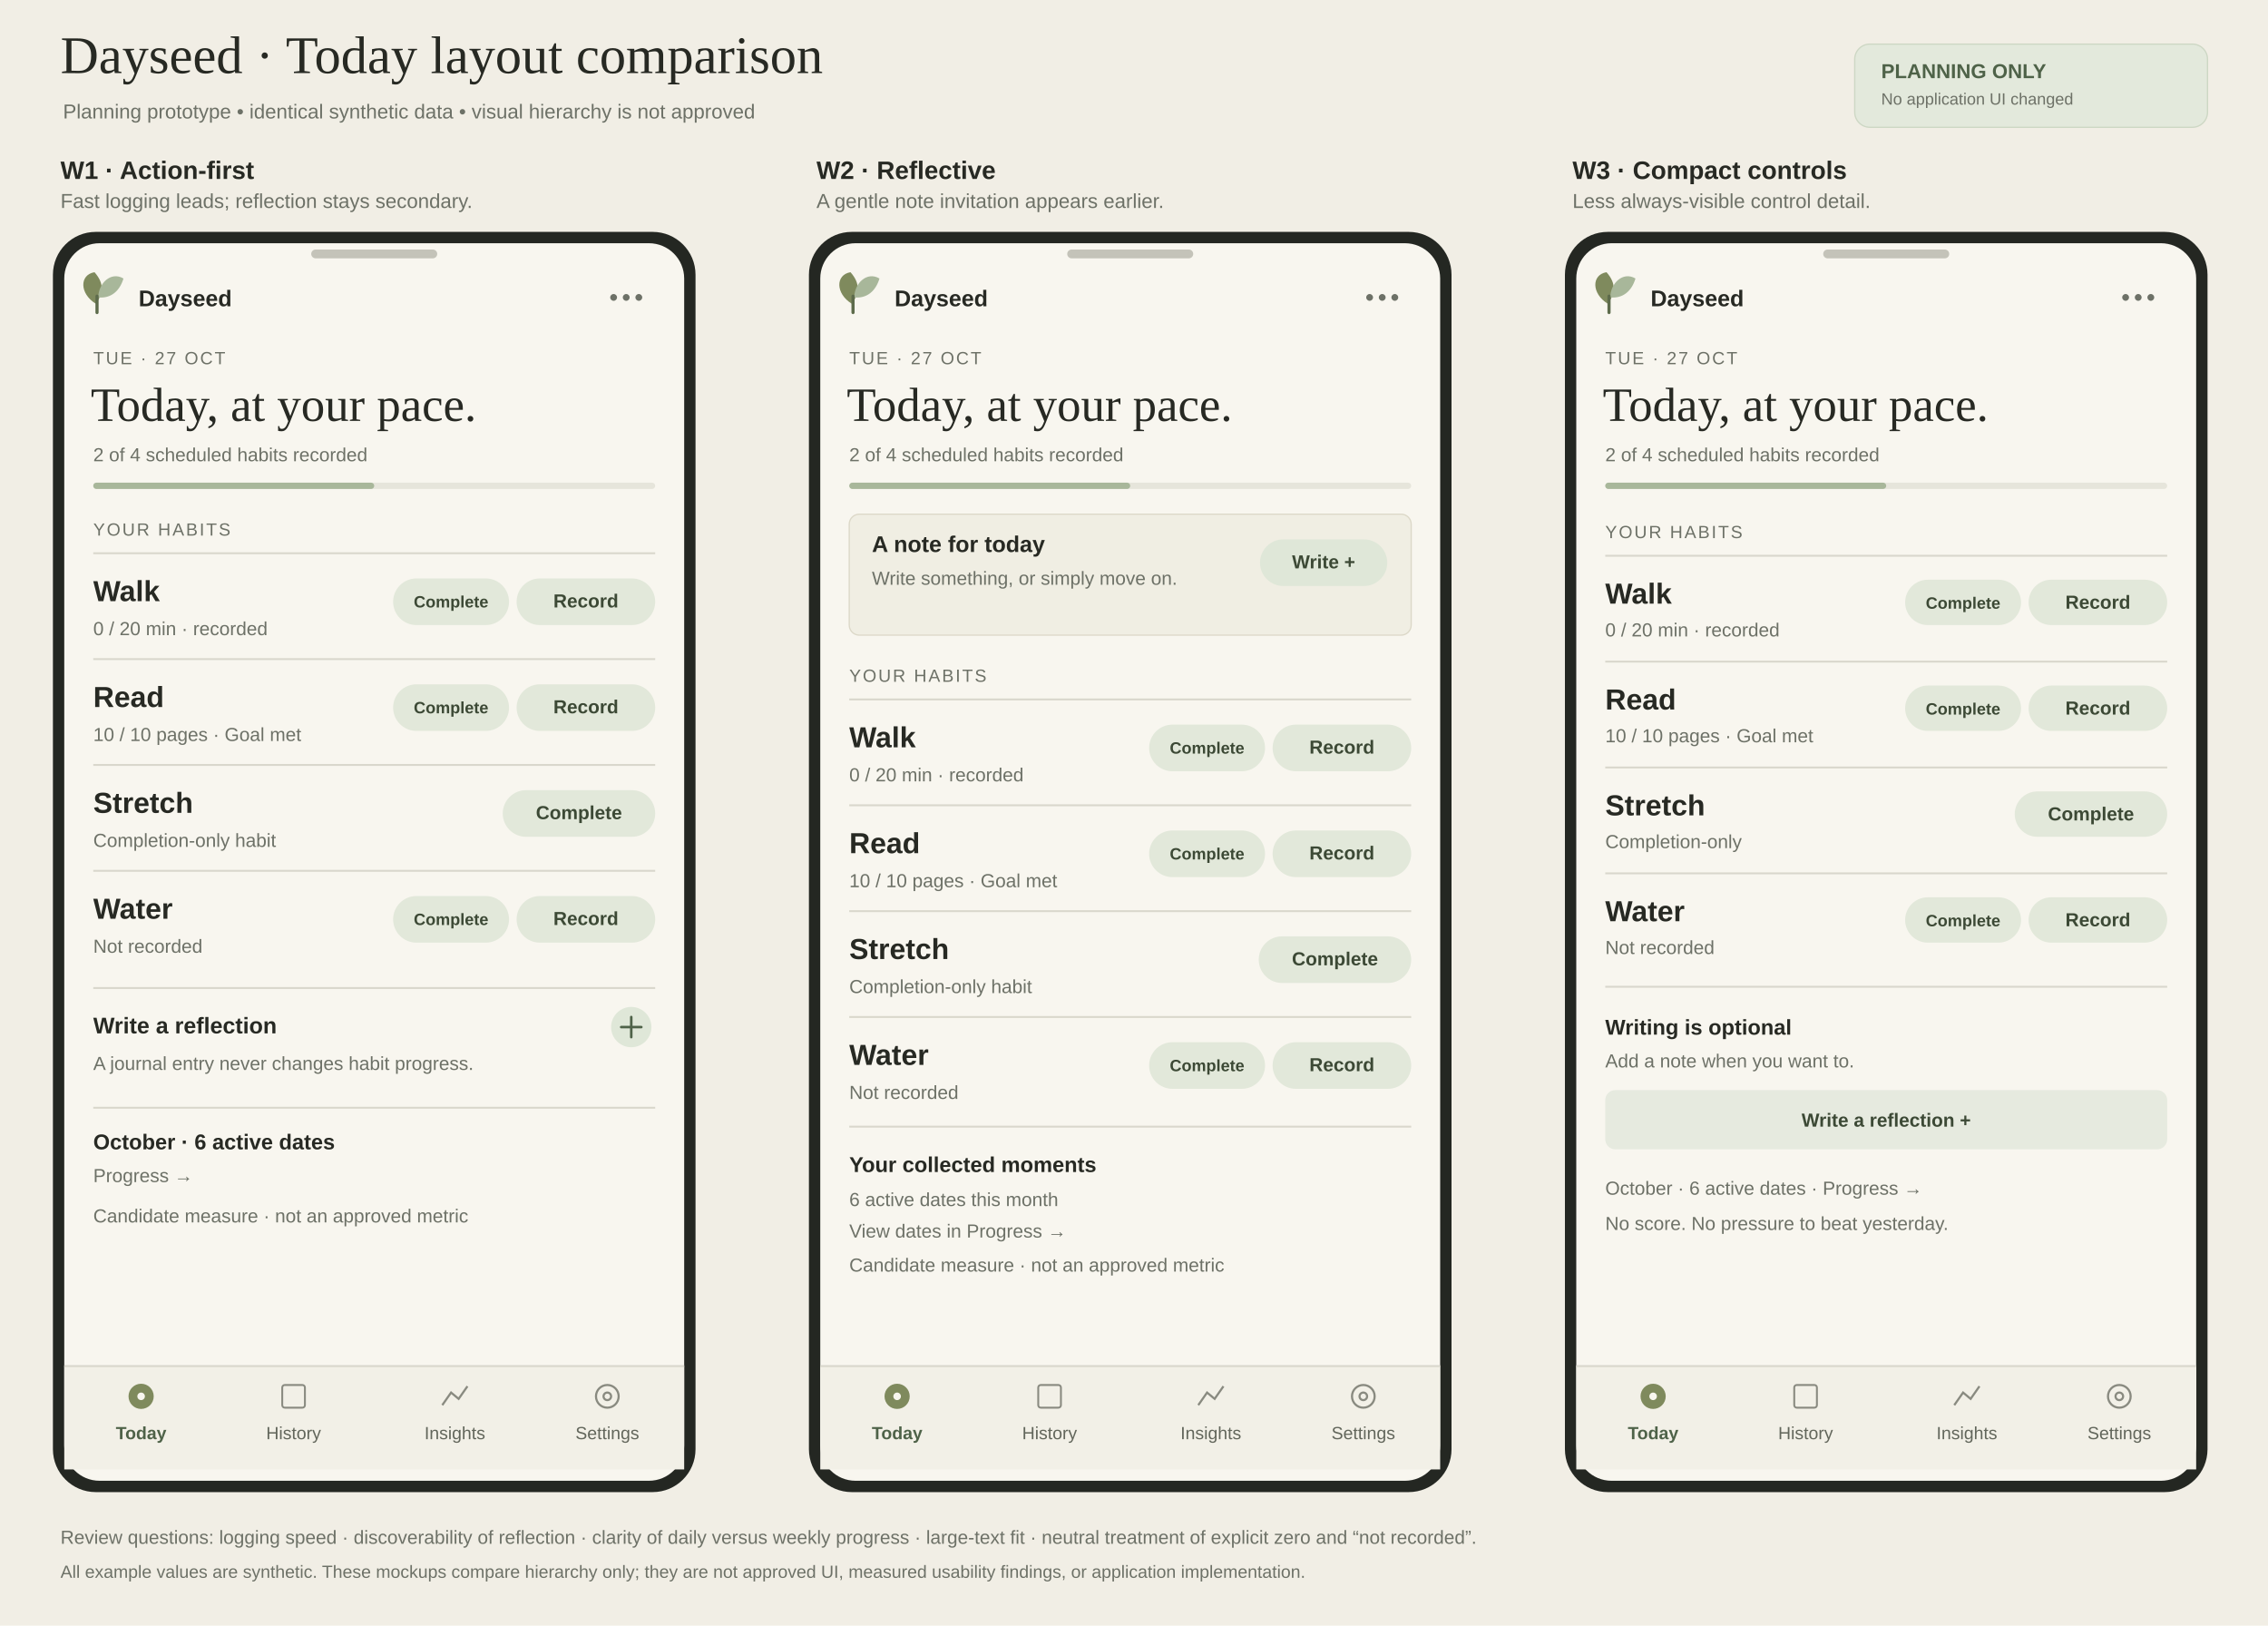
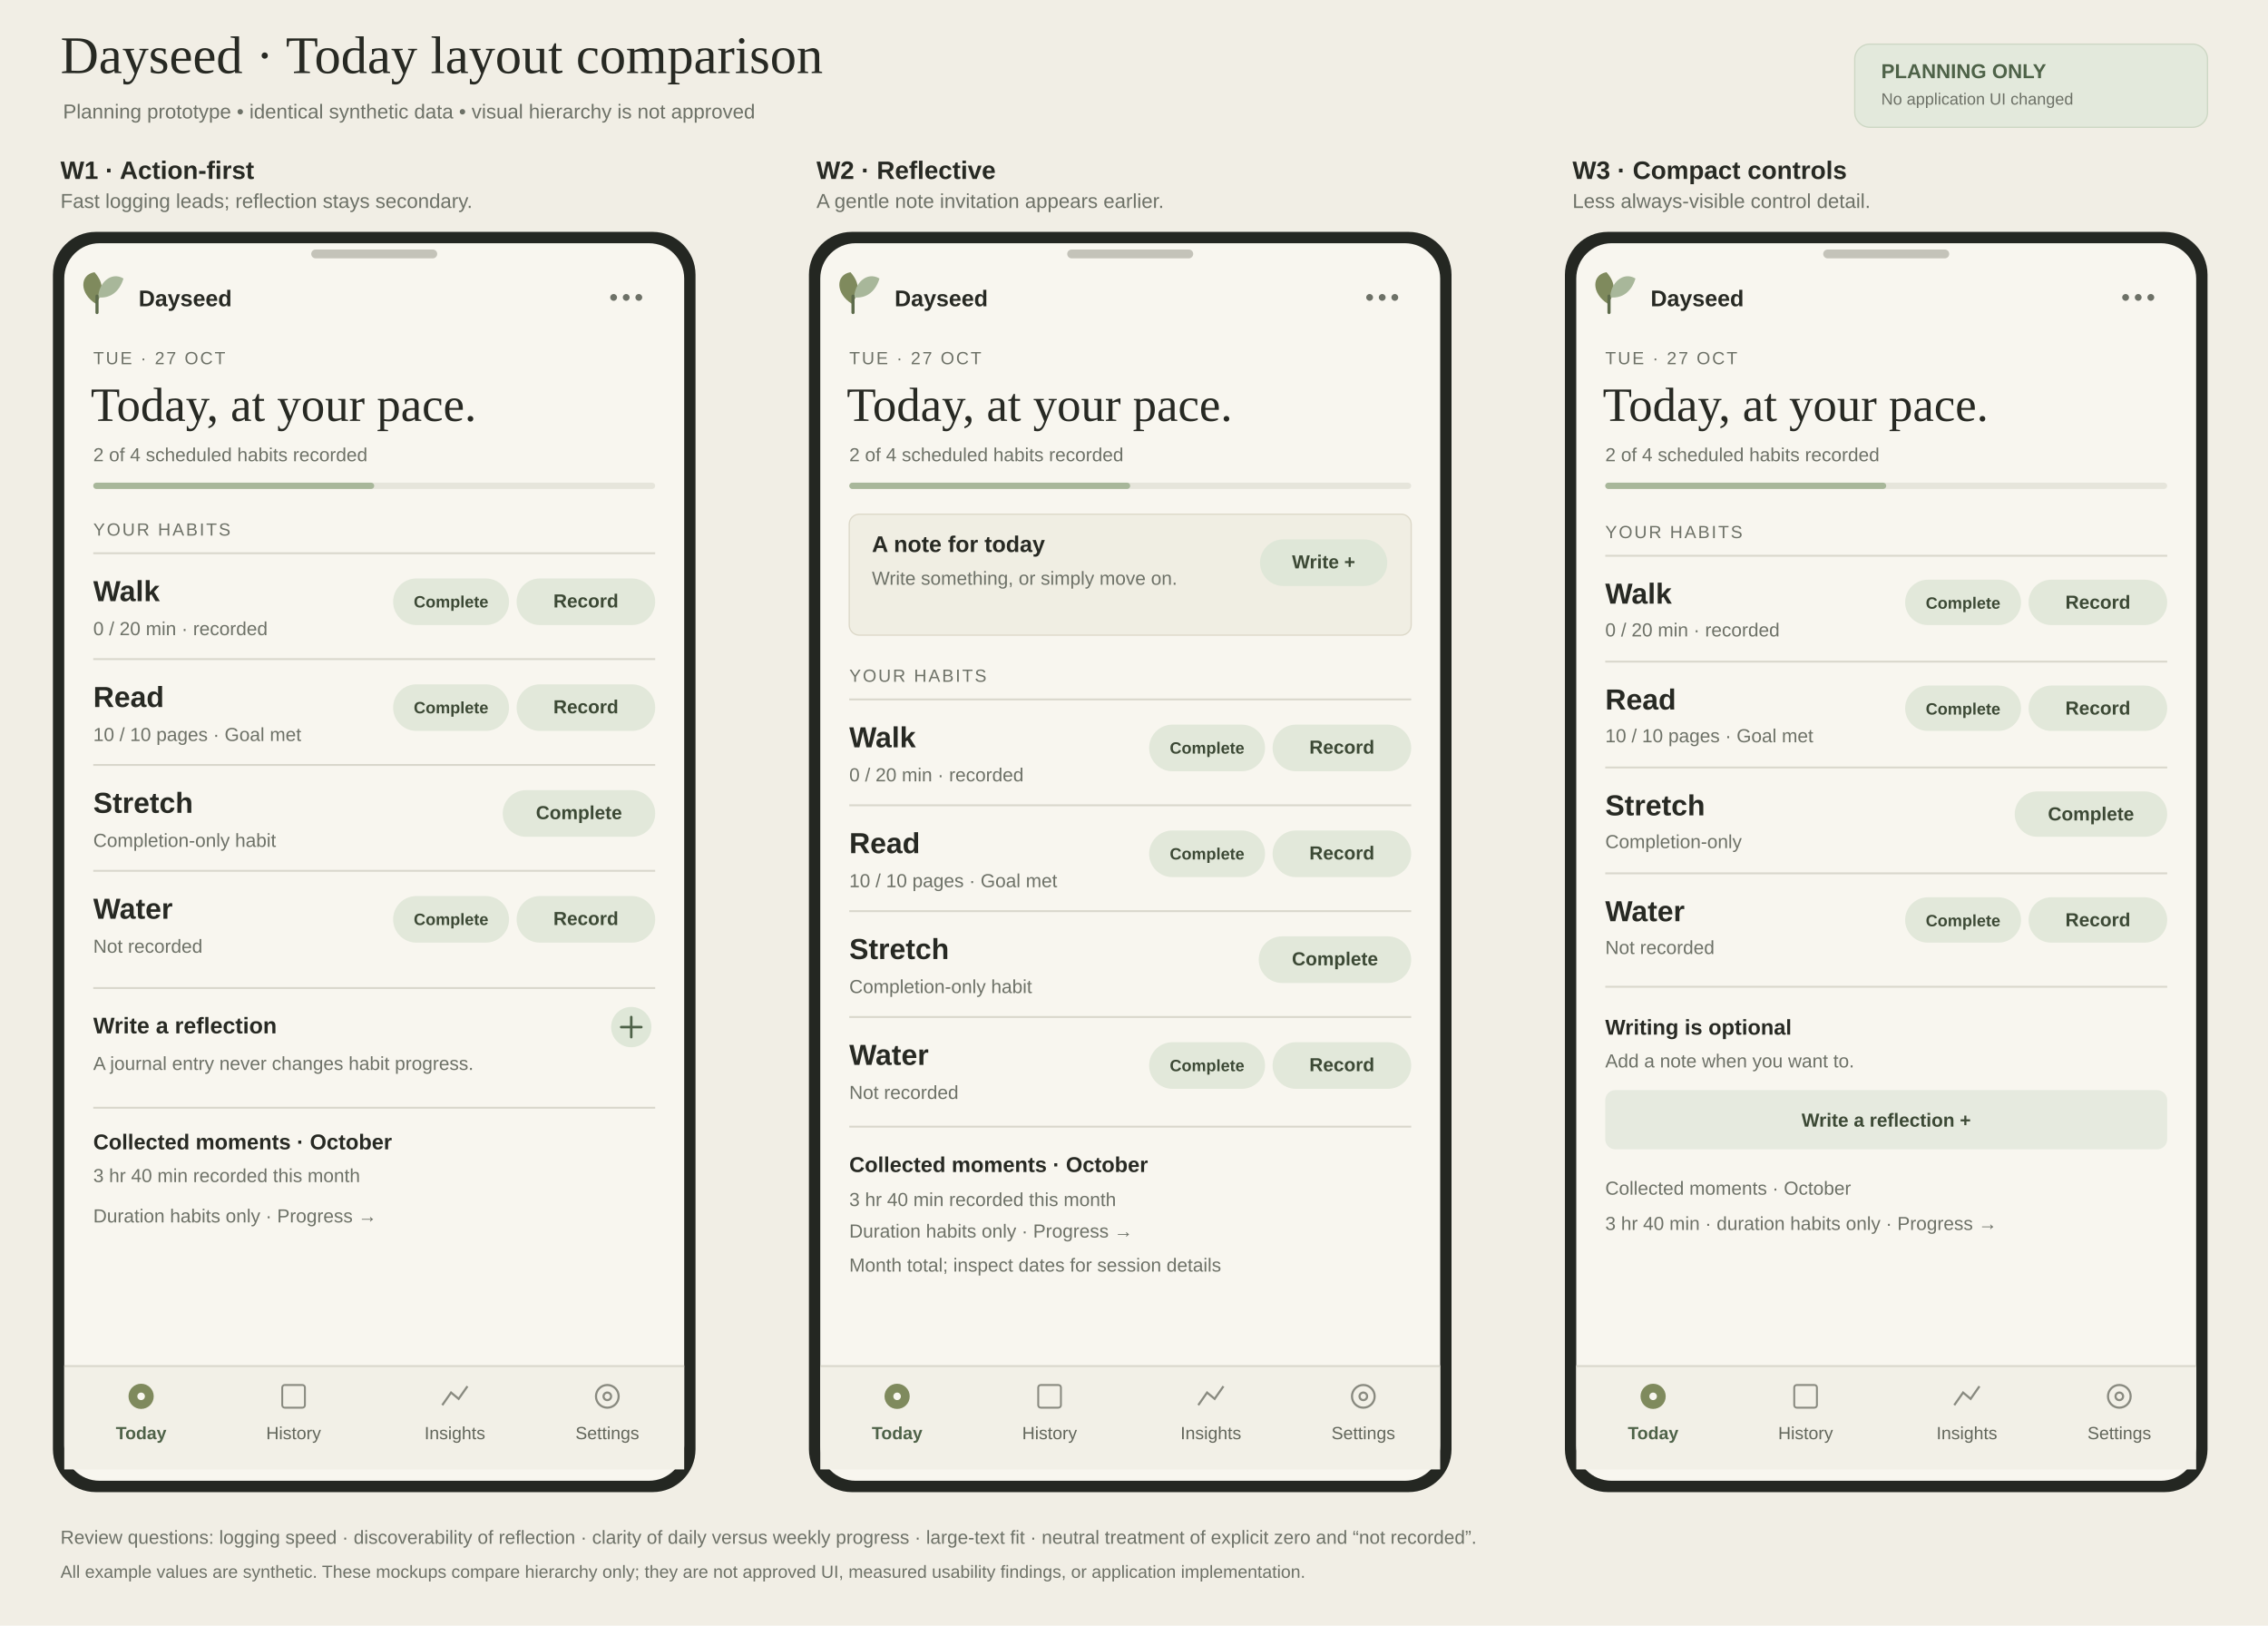
<svg xmlns="http://www.w3.org/2000/svg" width="1800" height="1290" viewBox="0 0 1800 1290" role="img" aria-labelledby="title desc">
  <defs>
    <style>
      .ink{fill:#272923}.muted{fill:#6d7167}.faint{fill:#98998e}.sage{fill:#dfe7d8}.sageInk{fill:#4e6248}.terra{fill:#b86f56}.paper{fill:#f8f6ef}.rule{stroke:#d9d7cc;stroke-width:1.5}.h1{font-family:Georgia,'Times New Roman',serif;font-size:38px;fill:#272923}.h2{font-family:Arial,sans-serif;font-size:23px;font-weight:700;fill:#272923}.body{font-family:Arial,sans-serif;font-size:18px;fill:#272923}.small{font-family:Arial,sans-serif;font-size:14px;fill:#6d7167;letter-spacing:1.4px}.tiny{font-family:Arial,sans-serif;font-size:15px;fill:#6d7167}.buttonText{font-family:Arial,sans-serif;font-size:15px;font-weight:700;fill:#3c4935}.nav{font-family:Arial,sans-serif;font-size:14px;fill:#62665b}.label{font-family:Arial,sans-serif;font-size:20px;font-weight:700;fill:#272923}.sub{font-family:Arial,sans-serif;font-size:16px;fill:#6d7167}
    </style>
    <g id="seed-mark">
      <path d="M0 15 C-13 7 -13 -8 -1 -10 C7 -1 6 7 0 15Z" fill="#7f8a5d" />
      <path d="M2 10 C2 -1 12 -11 22 -5 C19 5 12 11 2 10Z" fill="#a8b79a" />
      <path d="M1 9 L1 22" stroke="#5d6b4b" stroke-width="2.5" stroke-linecap="round" />
    </g>
    <g id="ellipsis">
      <circle cx="0" cy="0" r="2.7" fill="#6d7167" />
      <circle cx="10" cy="0" r="2.7" fill="#6d7167" />
      <circle cx="20" cy="0" r="2.7" fill="#6d7167" />
    </g>
    <g id="nav-icons">
      <circle cx="0" cy="0" r="8" fill="none" stroke="#7f8a5d" stroke-width="1.7" />
      <circle cx="0" cy="0" r="2" fill="#7f8a5d" />
    </g>
  </defs>
  <rect width="1800" height="1290" fill="#f1eee5" />
  <text x="48" y="58" class="h1" style="font-size:42px">Dayseed · Today layout comparison</text>
  <text x="50" y="94" class="sub">Planning prototype • identical synthetic data • visual hierarchy is not approved</text>
  <rect x="1472" y="35" width="280" height="66" rx="12" fill="#e3e9dc" stroke="#cdd7c4" />
  <text x="1493" y="62" class="body" style="font-size:16px;font-weight:700;fill:#4e6248">PLANNING ONLY</text>
  <text x="1493" y="83" class="tiny" style="font-size:13px">No application UI changed</text>
  <text x="48" y="142" class="label">W1 · Action-first</text>
  <text x="48" y="165" class="sub">Fast logging leads; reflection stays secondary.</text>
  <text x="648" y="142" class="label">W2 · Reflective</text>
  <text x="648" y="165" class="sub">A gentle note invitation appears earlier.</text>
  <text x="1248" y="142" class="label">W3 · Compact controls</text>
  <text x="1248" y="165" class="sub">Less always-visible control detail.</text>
  <g transform="translate(42 184)">
    <rect width="510" height="1000" rx="34" fill="#242722" />
    <rect x="9" y="9" width="492" height="982" rx="28" fill="#f8f6ef" />
    <rect x="205" y="14" width="100" height="7" rx="3.5" fill="#c4c3b9" />
    <use href="#seed-mark" x="34" y="42" />
    <text x="68" y="59" class="body" style="font-size:18px;font-weight:700">Dayseed</text>
    <use href="#ellipsis" x="445" y="52" />
    <text x="32" y="105" class="small">TUE · 27 OCT</text>
    <text x="30" y="150" class="h1">Today, at your pace.</text>
    <text x="32" y="182" class="tiny">2 of 4 scheduled habits recorded</text>
    <rect x="32" y="199" width="446" height="5" rx="2.5" fill="#e6e5db" />
    <rect x="32" y="199" width="223" height="5" rx="2.5" fill="#a8b79a" />
    <text x="32" y="241" class="small">YOUR HABITS</text>
    <line x1="32" y1="255" x2="478" y2="255" class="rule" />
    <text x="32" y="293" class="h2">Walk</text>
    <text x="32" y="320" class="tiny">0 / 20 min · recorded</text>
    <rect x="270" y="275" width="92" height="37" rx="18.5" fill="#e2e8da" />
    <text x="316" y="298" text-anchor="middle" class="buttonText" style="font-size:13px">Complete</text>
    <rect x="368" y="275" width="110" height="37" rx="18.5" fill="#e2e8da" />
    <text x="423" y="298" text-anchor="middle" class="buttonText">Record</text>
    <line x1="32" y1="339" x2="478" y2="339" class="rule" />
    <text x="32" y="377" class="h2">Read</text>
    <text x="32" y="404" class="tiny">10 / 10 pages · Goal met</text>
    <rect x="270" y="359" width="92" height="37" rx="18.5" fill="#e2e8da" />
    <text x="316" y="382" text-anchor="middle" class="buttonText" style="font-size:13px">Complete</text>
    <rect x="368" y="359" width="110" height="37" rx="18.5" fill="#e2e8da" />
    <text x="423" y="382" text-anchor="middle" class="buttonText">Record</text>
    <line x1="32" y1="423" x2="478" y2="423" class="rule" />
    <text x="32" y="461" class="h2">Stretch</text>
    <text x="32" y="488" class="tiny">Completion-only habit</text>
    <rect x="357" y="443" width="121" height="37" rx="18.5" fill="#e2e8da" />
    <text x="417.5" y="466" text-anchor="middle" class="buttonText">Complete</text>
    <line x1="32" y1="507" x2="478" y2="507" class="rule" />
    <text x="32" y="545" class="h2">Water</text>
    <text x="32" y="572" class="tiny">Not recorded</text>
    <rect x="270" y="527" width="92" height="37" rx="18.5" fill="#e2e8da" />
    <text x="316" y="550" text-anchor="middle" class="buttonText" style="font-size:13px">Complete</text>
    <rect x="368" y="527" width="110" height="37" rx="18.5" fill="#e2e8da" />
    <text x="423" y="550" text-anchor="middle" class="buttonText">Record</text>
    <line x1="32" y1="600" x2="478" y2="600" class="rule" />
    <text x="32" y="636" class="body" style="font-weight:700">Write a reflection</text>
    <circle cx="459" cy="631" r="16" fill="#dfe7d8" />
    <path d="M459 623 V639 M451 631 H467" stroke="#4e6248" stroke-width="2" stroke-linecap="round" />
    <text x="32" y="665" class="tiny">A journal entry never changes habit progress.</text>
    <line x1="32" y1="695" x2="478" y2="695" class="rule" />
-     <text x="32" y="728" class="body" style="font-size:17px;font-weight:700">October · 6 active dates</text>
-     <text x="32" y="754" class="tiny">Progress →</text>
-     <text x="32" y="786" class="tiny">Candidate measure · not an approved metric</text>
+     <text x="32" y="728" class="body" style="font-size:17px;font-weight:700">Collected moments · October</text>
+     <text x="32" y="754" class="tiny">3 hr 40 min recorded this month</text>
+     <text x="32" y="786" class="tiny">Duration habits only · Progress →</text>
    <rect x="9" y="900" width="492" height="82" rx="0" fill="#f2f0e7" />
    <line x1="9" y1="900" x2="501" y2="900" class="rule" />
    <g transform="translate(70 924)">
      <circle cx="0" cy="0" r="10" fill="#7f8a5d" />
      <circle cx="0" cy="0" r="3" fill="#f8f6ef" />
      <text x="0" y="34" text-anchor="middle" class="nav" style="font-weight:700;fill:#4e6248">Today</text>
    </g>
    <g transform="translate(191 924)">
      <rect x="-9" y="-9" width="18" height="18" rx="2" fill="none" stroke="#898a80" stroke-width="1.5" />
      <text x="0" y="34" text-anchor="middle" class="nav">History</text>
    </g>
    <g transform="translate(319 924)">
      <path d="M-10 7 L-3 -3 L3 2 L10 -8" fill="none" stroke="#898a80" stroke-width="1.7" />
      <text x="0" y="34" text-anchor="middle" class="nav">Insights</text>
    </g>
    <g transform="translate(440 924)">
      <circle cx="0" cy="0" r="9" fill="none" stroke="#898a80" stroke-width="1.7" />
      <circle cx="0" cy="0" r="3" fill="none" stroke="#898a80" stroke-width="1.7" />
      <text x="0" y="34" text-anchor="middle" class="nav">Settings</text>
    </g>
  </g>
  <g transform="translate(642 184)">
    <rect width="510" height="1000" rx="34" fill="#242722" />
    <rect x="9" y="9" width="492" height="982" rx="28" fill="#f8f6ef" />
    <rect x="205" y="14" width="100" height="7" rx="3.5" fill="#c4c3b9" />
    <use href="#seed-mark" x="34" y="42" />
    <text x="68" y="59" class="body" style="font-size:18px;font-weight:700">Dayseed</text>
    <use href="#ellipsis" x="445" y="52" />
    <text x="32" y="105" class="small">TUE · 27 OCT</text>
    <text x="30" y="150" class="h1">Today, at your pace.</text>
    <text x="32" y="182" class="tiny">2 of 4 scheduled habits recorded</text>
    <rect x="32" y="199" width="446" height="5" rx="2.5" fill="#e6e5db" />
    <rect x="32" y="199" width="223" height="5" rx="2.5" fill="#a8b79a" />
    <rect x="32" y="224" width="446" height="96" rx="8" fill="#f0eee3" stroke="#dcd8c8" />
    <text x="50" y="254" class="body" style="font-weight:700">A note for today</text>
    <text x="50" y="280" class="tiny">Write something, or simply move on.</text>
    <rect x="358" y="244" width="101" height="37" rx="18.5" fill="#dfe7d8" />
    <text x="408.5" y="267" text-anchor="middle" class="buttonText">Write +</text>
    <text x="32" y="357" class="small">YOUR HABITS</text>
    <line x1="32" y1="371" x2="478" y2="371" class="rule" />
    <text x="32" y="409" class="h2">Walk</text>
    <text x="32" y="436" class="tiny">0 / 20 min · recorded</text>
    <rect x="270" y="391" width="92" height="37" rx="18.5" fill="#e2e8da" />
    <text x="316" y="414" text-anchor="middle" class="buttonText" style="font-size:13px">Complete</text>
    <rect x="368" y="391" width="110" height="37" rx="18.5" fill="#e2e8da" />
    <text x="423" y="414" text-anchor="middle" class="buttonText">Record</text>
    <line x1="32" y1="455" x2="478" y2="455" class="rule" />
    <text x="32" y="493" class="h2">Read</text>
    <text x="32" y="520" class="tiny">10 / 10 pages · Goal met</text>
    <rect x="270" y="475" width="92" height="37" rx="18.5" fill="#e2e8da" />
    <text x="316" y="498" text-anchor="middle" class="buttonText" style="font-size:13px">Complete</text>
    <rect x="368" y="475" width="110" height="37" rx="18.5" fill="#e2e8da" />
    <text x="423" y="498" text-anchor="middle" class="buttonText">Record</text>
    <line x1="32" y1="539" x2="478" y2="539" class="rule" />
    <text x="32" y="577" class="h2">Stretch</text>
    <text x="32" y="604" class="tiny">Completion-only habit</text>
    <rect x="357" y="559" width="121" height="37" rx="18.5" fill="#e2e8da" />
    <text x="417.5" y="582" text-anchor="middle" class="buttonText">Complete</text>
    <line x1="32" y1="623" x2="478" y2="623" class="rule" />
    <text x="32" y="661" class="h2">Water</text>
    <text x="32" y="688" class="tiny">Not recorded</text>
    <rect x="270" y="643" width="92" height="37" rx="18.5" fill="#e2e8da" />
    <text x="316" y="666" text-anchor="middle" class="buttonText" style="font-size:13px">Complete</text>
    <rect x="368" y="643" width="110" height="37" rx="18.5" fill="#e2e8da" />
    <text x="423" y="666" text-anchor="middle" class="buttonText">Record</text>
    <line x1="32" y1="710" x2="478" y2="710" class="rule" />
-     <text x="32" y="746" class="body" style="font-size:17px;font-weight:700">Your collected moments</text>
-     <text x="32" y="773" class="tiny">6 active dates this month</text>
-     <text x="32" y="798" class="tiny">View dates in Progress →</text>
-     <text x="32" y="825" class="tiny">Candidate measure · not an approved metric</text>
+     <text x="32" y="746" class="body" style="font-size:17px;font-weight:700">Collected moments · October</text>
+     <text x="32" y="773" class="tiny">3 hr 40 min recorded this month</text>
+     <text x="32" y="798" class="tiny">Duration habits only · Progress →</text>
+     <text x="32" y="825" class="tiny">Month total; inspect dates for session details</text>
    <rect x="9" y="900" width="492" height="82" rx="0" fill="#f2f0e7" />
    <line x1="9" y1="900" x2="501" y2="900" class="rule" />
    <g transform="translate(70 924)">
      <circle cx="0" cy="0" r="10" fill="#7f8a5d" />
      <circle cx="0" cy="0" r="3" fill="#f8f6ef" />
      <text x="0" y="34" text-anchor="middle" class="nav" style="font-weight:700;fill:#4e6248">Today</text>
    </g>
    <g transform="translate(191 924)">
      <rect x="-9" y="-9" width="18" height="18" rx="2" fill="none" stroke="#898a80" stroke-width="1.5" />
      <text x="0" y="34" text-anchor="middle" class="nav">History</text>
    </g>
    <g transform="translate(319 924)">
      <path d="M-10 7 L-3 -3 L3 2 L10 -8" fill="none" stroke="#898a80" stroke-width="1.7" />
      <text x="0" y="34" text-anchor="middle" class="nav">Insights</text>
    </g>
    <g transform="translate(440 924)">
      <circle cx="0" cy="0" r="9" fill="none" stroke="#898a80" stroke-width="1.7" />
      <circle cx="0" cy="0" r="3" fill="none" stroke="#898a80" stroke-width="1.7" />
      <text x="0" y="34" text-anchor="middle" class="nav">Settings</text>
    </g>
  </g>
  <g transform="translate(1242 184)">
    <rect width="510" height="1000" rx="34" fill="#242722" />
    <rect x="9" y="9" width="492" height="982" rx="28" fill="#f8f6ef" />
    <rect x="205" y="14" width="100" height="7" rx="3.5" fill="#c4c3b9" />
    <use href="#seed-mark" x="34" y="42" />
    <text x="68" y="59" class="body" style="font-size:18px;font-weight:700">Dayseed</text>
    <use href="#ellipsis" x="445" y="52" />
    <text x="32" y="105" class="small">TUE · 27 OCT</text>
    <text x="30" y="150" class="h1">Today, at your pace.</text>
    <text x="32" y="182" class="tiny">2 of 4 scheduled habits recorded</text>
    <rect x="32" y="199" width="446" height="5" rx="2.5" fill="#e6e5db" />
    <rect x="32" y="199" width="223" height="5" rx="2.5" fill="#a8b79a" />
    <text x="32" y="243" class="small">YOUR HABITS</text>
    <line x1="32" y1="257" x2="478" y2="257" class="rule" />
    <text x="32" y="295" class="h2">Walk</text>
    <text x="32" y="321" class="tiny">0 / 20 min · recorded</text>
    <rect x="270" y="276" width="92" height="36" rx="18" fill="#e2e8da" />
    <text x="316" y="299" text-anchor="middle" class="buttonText" style="font-size:13px">Complete</text>
    <rect x="368" y="276" width="110" height="36" rx="18" fill="#e2e8da" />
    <text x="423" y="299" text-anchor="middle" class="buttonText">Record</text>
    <line x1="32" y1="341" x2="478" y2="341" class="rule" />
    <text x="32" y="379" class="h2">Read</text>
    <text x="32" y="405" class="tiny">10 / 10 pages · Goal met</text>
    <rect x="270" y="360" width="92" height="36" rx="18" fill="#e2e8da" />
    <text x="316" y="383" text-anchor="middle" class="buttonText" style="font-size:13px">Complete</text>
    <rect x="368" y="360" width="110" height="36" rx="18" fill="#e2e8da" />
    <text x="423" y="383" text-anchor="middle" class="buttonText">Record</text>
    <line x1="32" y1="425" x2="478" y2="425" class="rule" />
    <text x="32" y="463" class="h2">Stretch</text>
    <text x="32" y="489" class="tiny">Completion-only</text>
    <rect x="357" y="444" width="121" height="36" rx="18" fill="#e2e8da" />
    <text x="417.5" y="467" text-anchor="middle" class="buttonText">Complete</text>
    <line x1="32" y1="509" x2="478" y2="509" class="rule" />
    <text x="32" y="547" class="h2">Water</text>
    <text x="32" y="573" class="tiny">Not recorded</text>
    <rect x="270" y="528" width="92" height="36" rx="18" fill="#e2e8da" />
    <text x="316" y="551" text-anchor="middle" class="buttonText" style="font-size:13px">Complete</text>
    <rect x="368" y="528" width="110" height="36" rx="18" fill="#e2e8da" />
    <text x="423" y="551" text-anchor="middle" class="buttonText">Record</text>
    <line x1="32" y1="599" x2="478" y2="599" class="rule" />
    <text x="32" y="637" class="body" style="font-size:17px;font-weight:700">Writing is optional</text>
    <text x="32" y="663" class="tiny">Add a note when you want to.</text>
    <rect x="32" y="681" width="446" height="47" rx="8" fill="#e6eadf" />
    <text x="255" y="710" text-anchor="middle" class="buttonText">Write a reflection +</text>
-     <text x="32" y="764" class="tiny">October · 6 active dates · Progress →</text>
-     <text x="32" y="792" class="tiny">No score. No pressure to beat yesterday.</text>
+     <text x="32" y="764" class="tiny">Collected moments · October</text>
+     <text x="32" y="792" class="tiny">3 hr 40 min · duration habits only · Progress →</text>
    <rect x="9" y="900" width="492" height="82" rx="0" fill="#f2f0e7" />
    <line x1="9" y1="900" x2="501" y2="900" class="rule" />
    <g transform="translate(70 924)">
      <circle cx="0" cy="0" r="10" fill="#7f8a5d" />
      <circle cx="0" cy="0" r="3" fill="#f8f6ef" />
      <text x="0" y="34" text-anchor="middle" class="nav" style="font-weight:700;fill:#4e6248">Today</text>
    </g>
    <g transform="translate(191 924)">
      <rect x="-9" y="-9" width="18" height="18" rx="2" fill="none" stroke="#898a80" stroke-width="1.5" />
      <text x="0" y="34" text-anchor="middle" class="nav">History</text>
    </g>
    <g transform="translate(319 924)">
      <path d="M-10 7 L-3 -3 L3 2 L10 -8" fill="none" stroke="#898a80" stroke-width="1.7" />
      <text x="0" y="34" text-anchor="middle" class="nav">Insights</text>
    </g>
    <g transform="translate(440 924)">
      <circle cx="0" cy="0" r="9" fill="none" stroke="#898a80" stroke-width="1.7" />
      <circle cx="0" cy="0" r="3" fill="none" stroke="#898a80" stroke-width="1.7" />
      <text x="0" y="34" text-anchor="middle" class="nav">Settings</text>
    </g>
  </g>
  <text x="48" y="1225" class="tiny" style="font-size:15px">Review questions: logging speed · discoverability of reflection · clarity of daily versus weekly progress · large-text fit · neutral treatment of explicit zero and “not recorded”.</text>
  <text x="48" y="1252" class="tiny" style="font-size:14px">All example values are synthetic. These mockups compare hierarchy only; they are not approved UI, measured usability findings, or application implementation.</text>
</svg>
